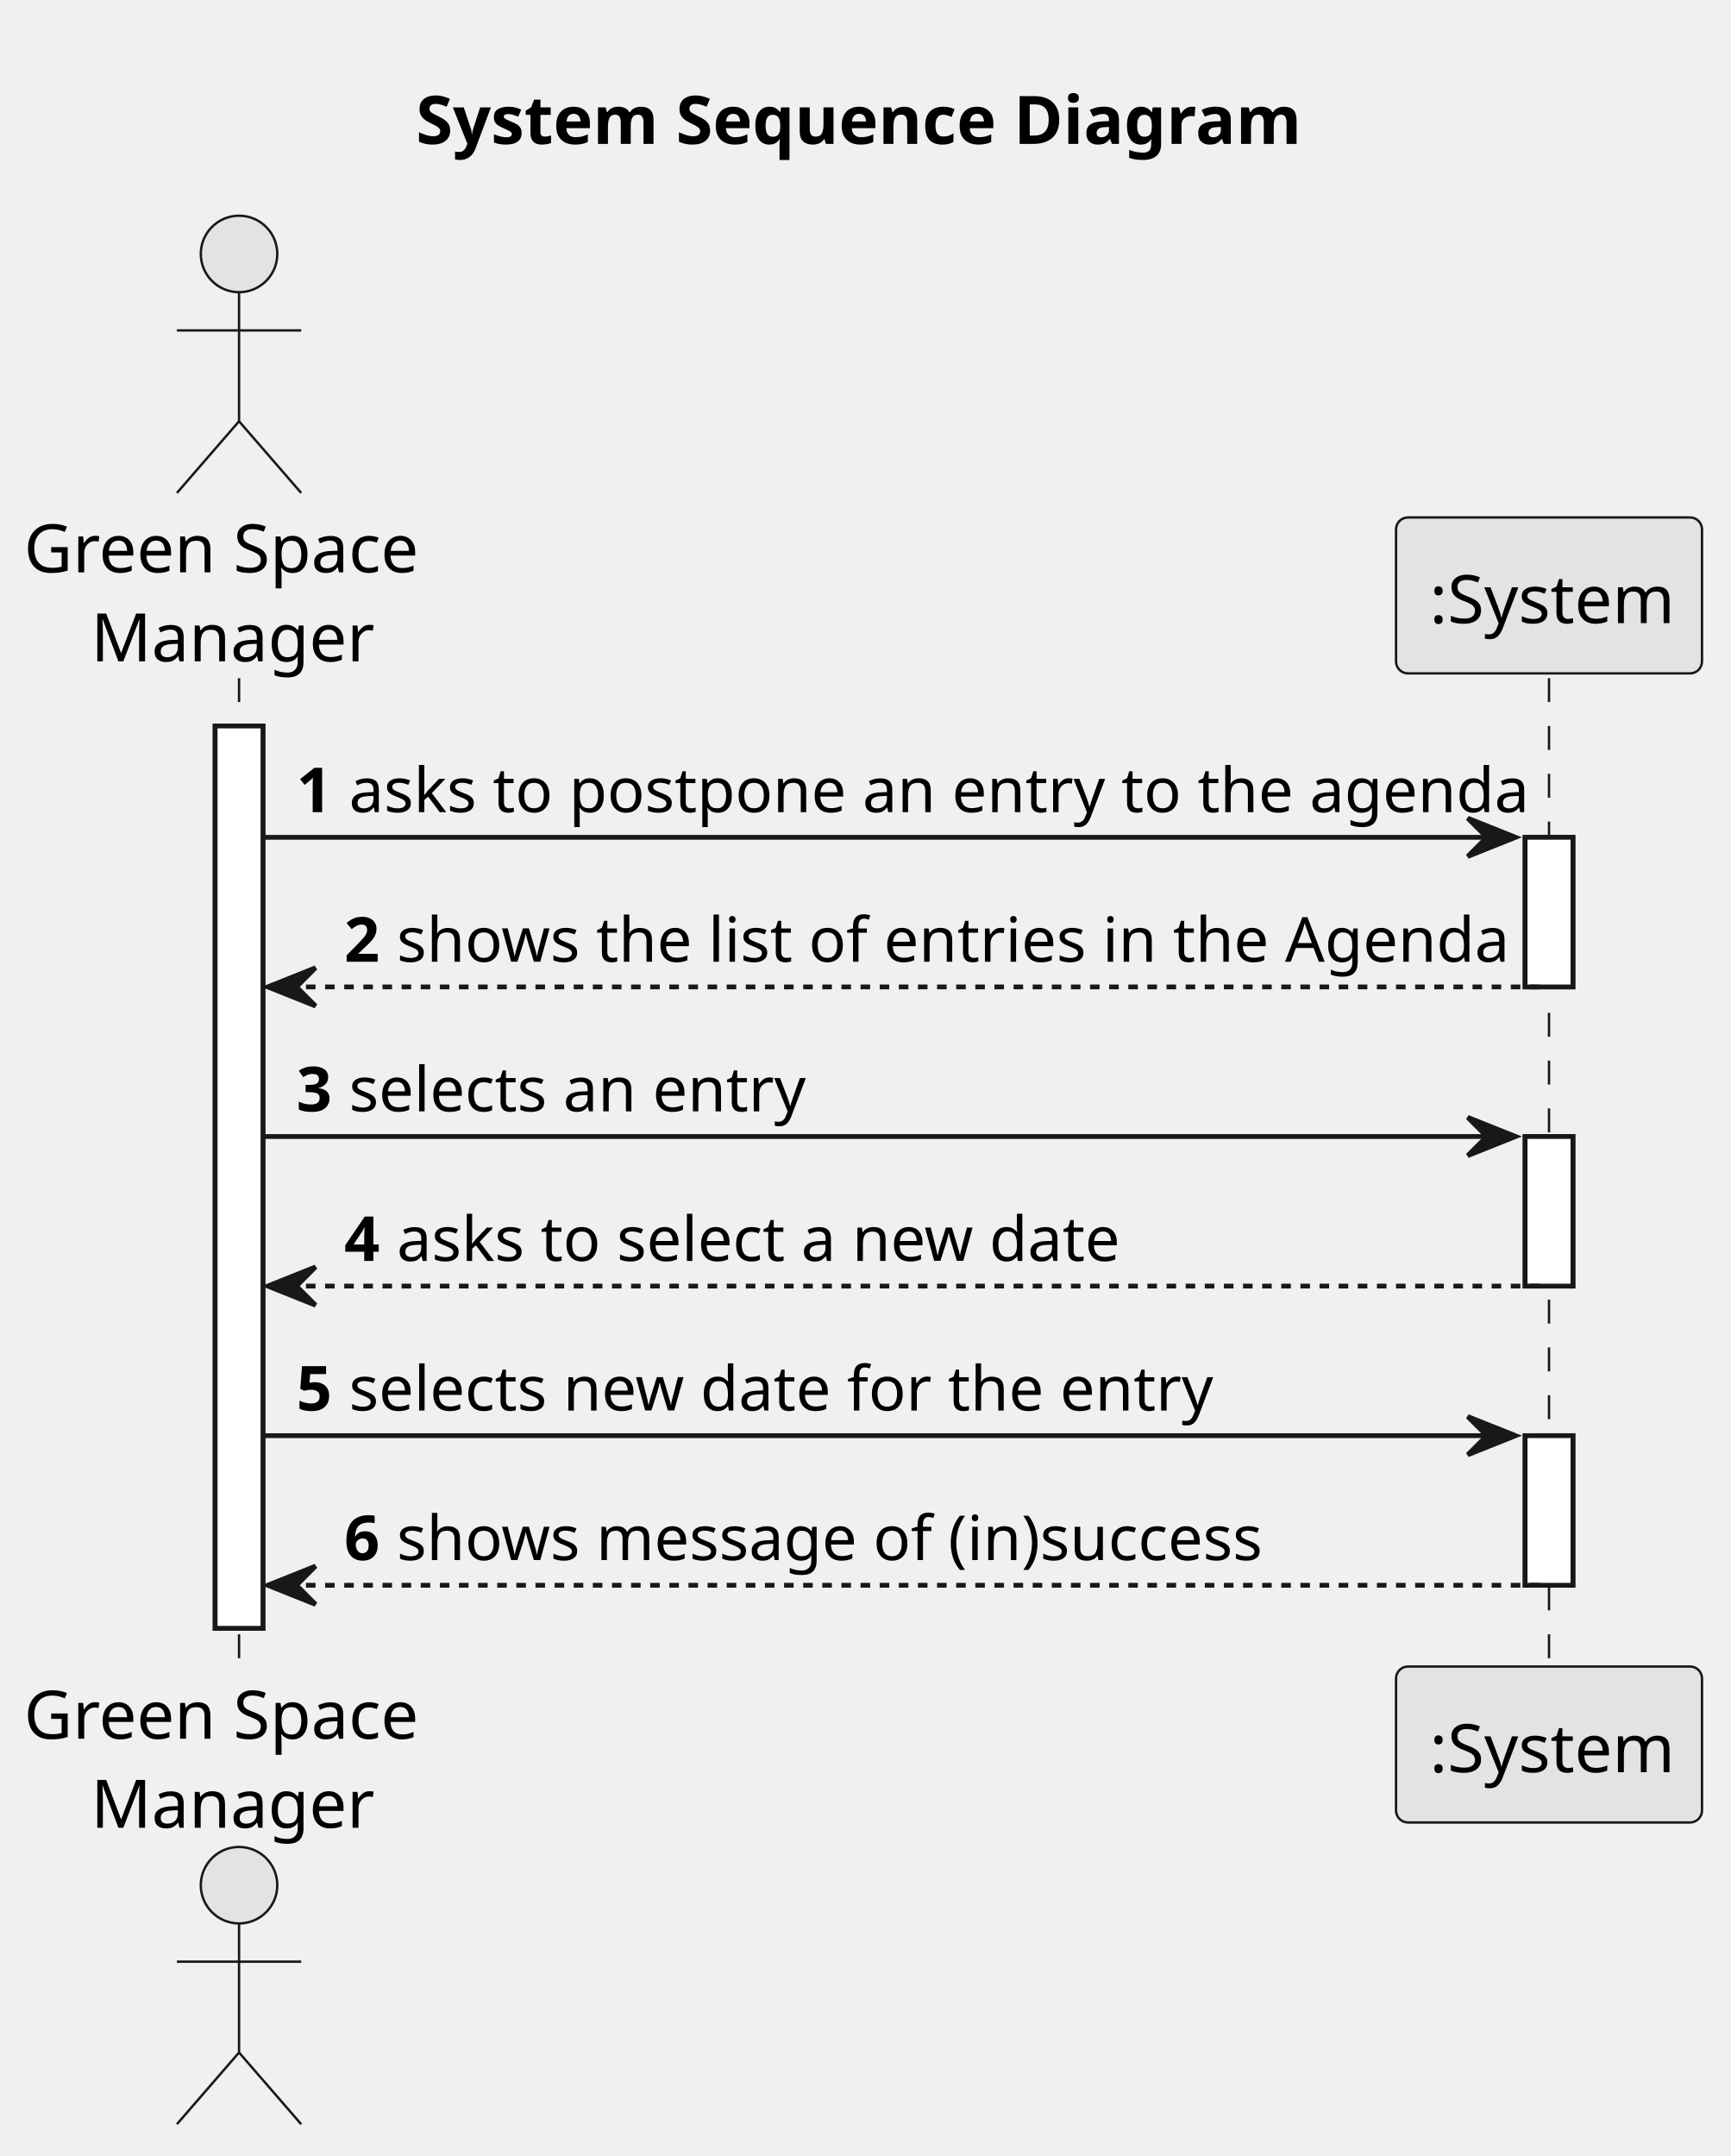
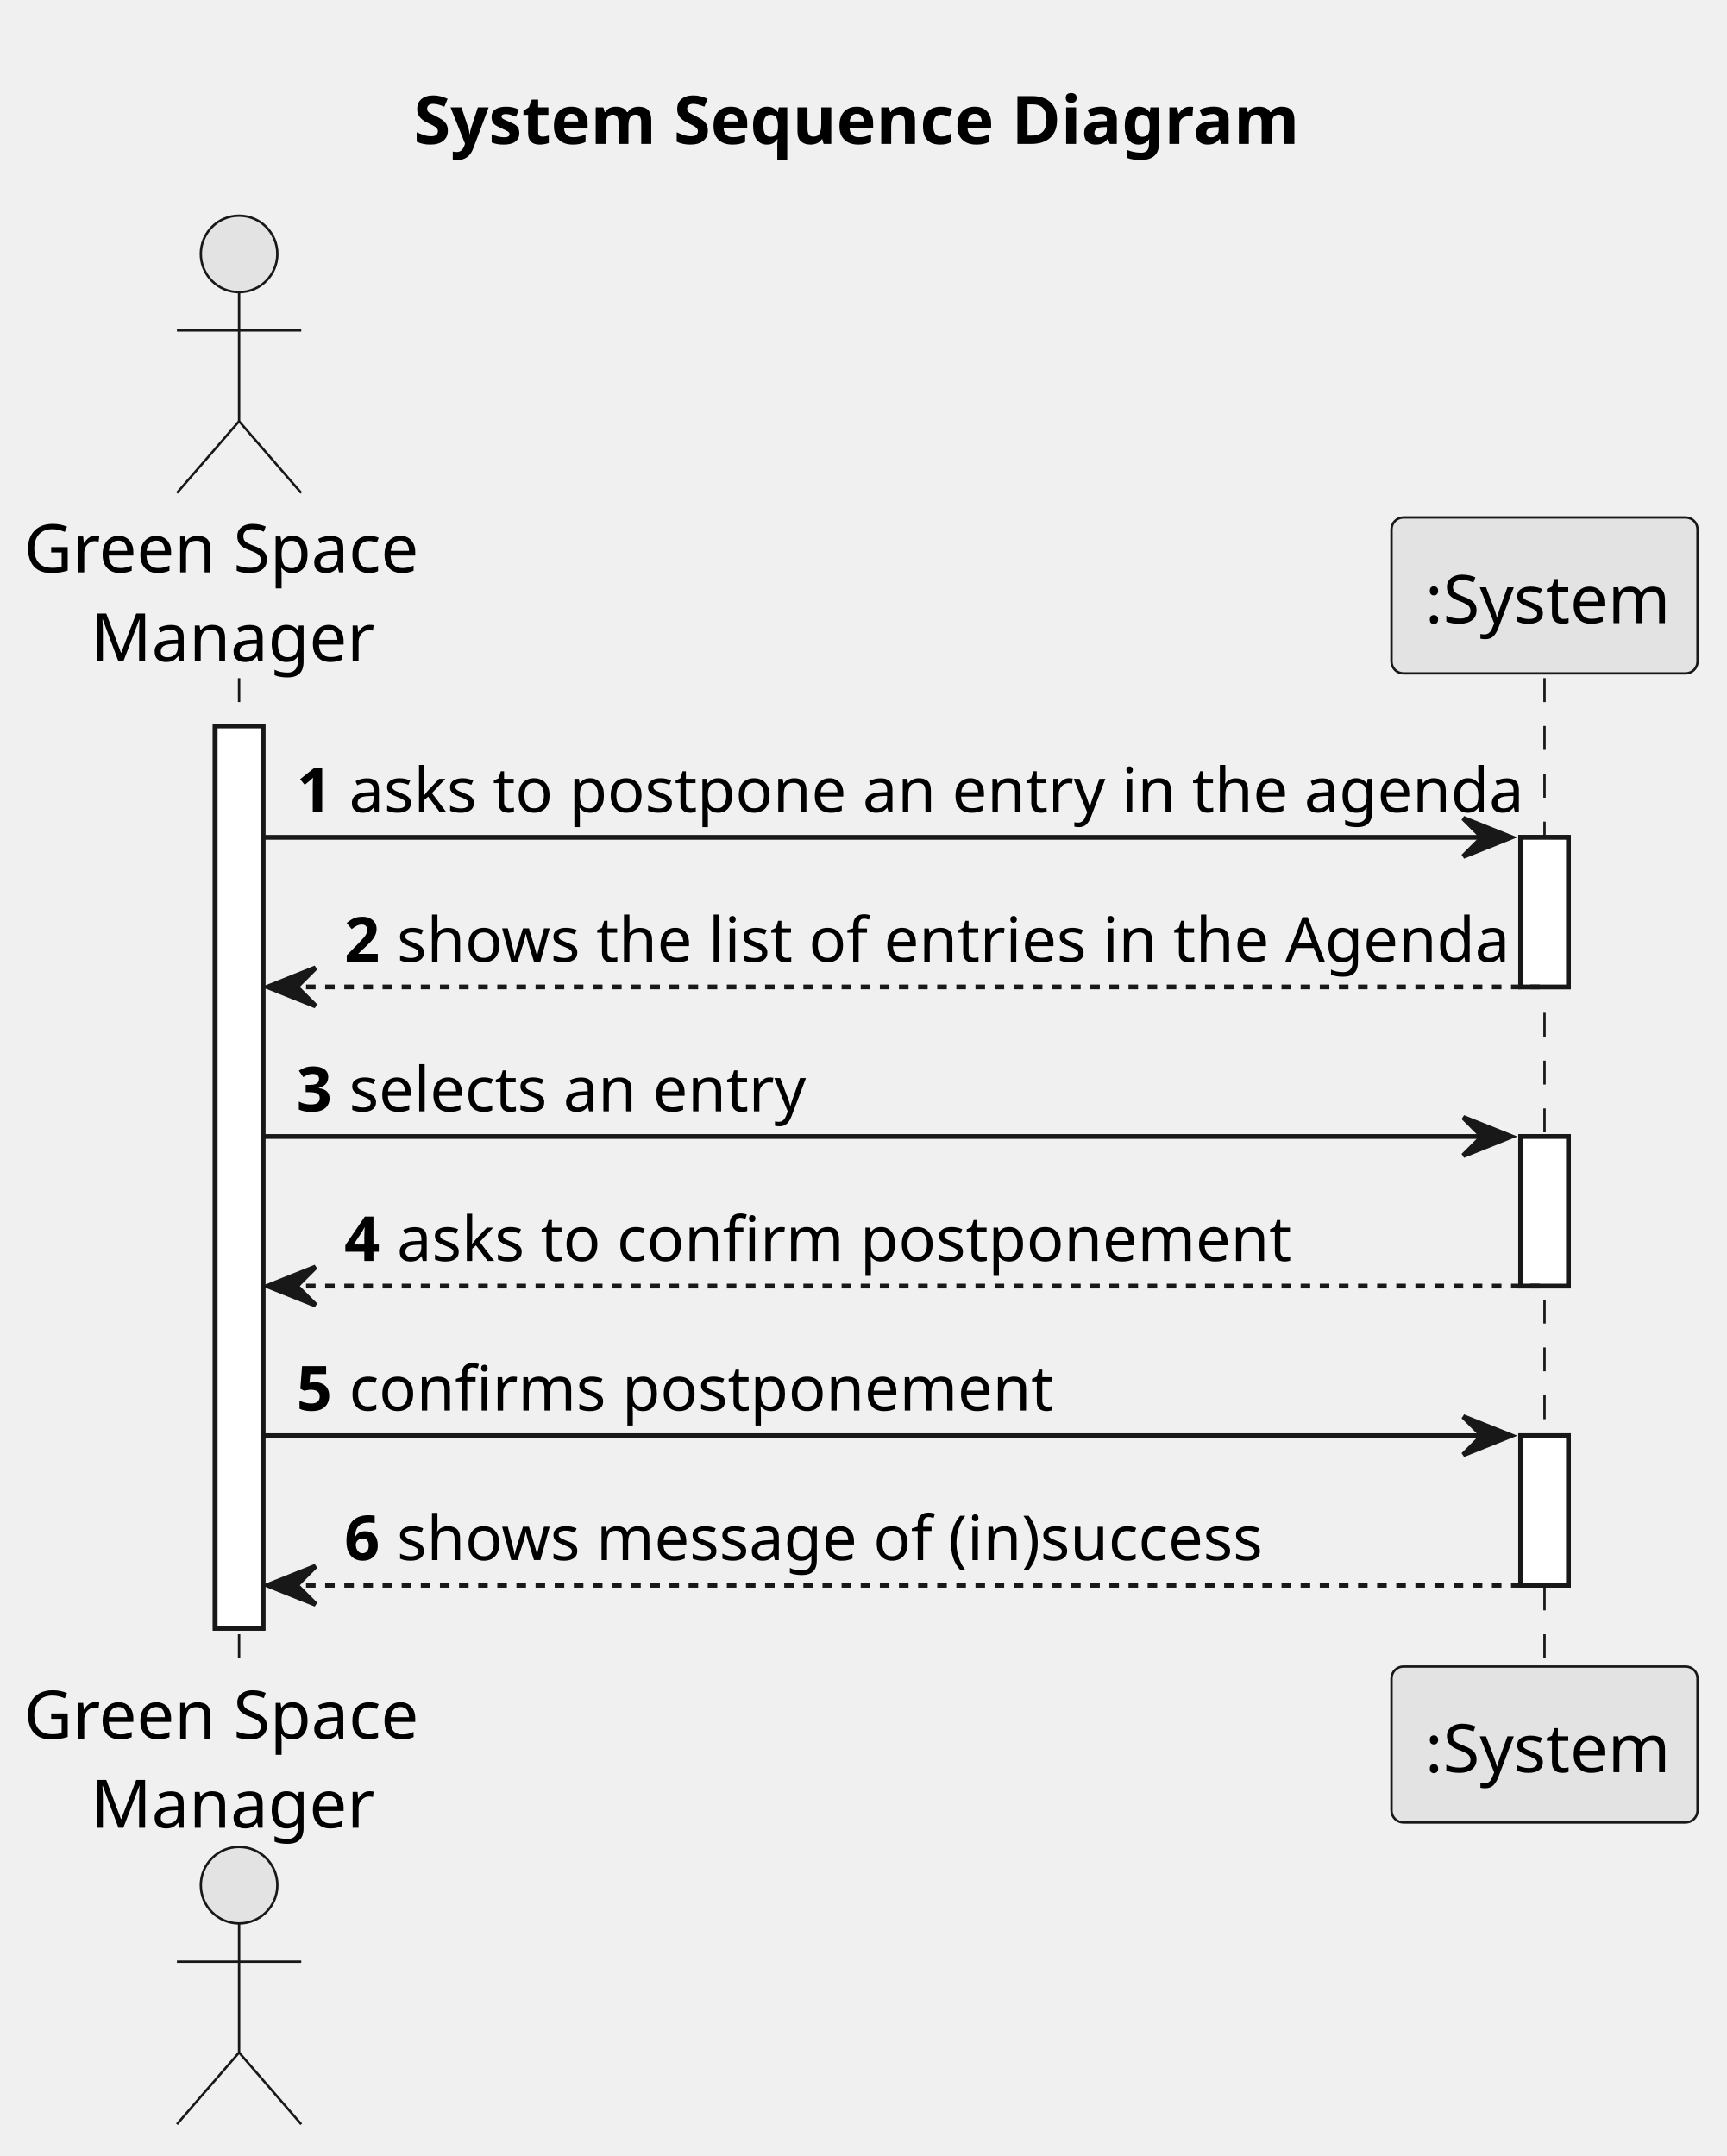
- <svg xmlns="http://www.w3.org/2000/svg" contentStyleType="text/css" height="451px" preserveAspectRatio="none" style="width:362px;height:451px;background:#FFFFFF;" version="1.1" viewBox="0 0 362 451" width="362px" zoomAndPan="magnify">
+ <svg xmlns="http://www.w3.org/2000/svg" contentStyleType="text/css" height="451px" preserveAspectRatio="none" style="width:361px;height:451px;background:#FFFFFF;" version="1.1" viewBox="0 0 361 451" width="361px" zoomAndPan="magnify">
  <defs />
  <g>
-     <text fill="#000000" font-family="sans-serif" font-size="14" font-weight="bold" lengthAdjust="spacing" textLength="186" x="87" y="30.107">System Sequence Diagram</text>
+     <text fill="#000000" font-family="sans-serif" font-size="14" font-weight="bold" lengthAdjust="spacing" textLength="186" x="86.5" y="30.107">System Sequence Diagram</text>
    <rect fill="#FFFFFF" height="188.746" style="stroke:#181818;stroke-width:1.0;" width="10" x="45" y="151.863" />
-     <rect fill="#FFFFFF" height="31.291" style="stroke:#181818;stroke-width:1.0;" width="10" x="319" y="175.154" />
-     <rect fill="#FFFFFF" height="31.291" style="stroke:#181818;stroke-width:1.0;" width="10" x="319" y="237.736" />
-     <rect fill="#FFFFFF" height="31.291" style="stroke:#181818;stroke-width:1.0;" width="10" x="319" y="300.318" />
+     <rect fill="#FFFFFF" height="31.291" style="stroke:#181818;stroke-width:1.0;" width="10" x="318" y="175.154" />
+     <rect fill="#FFFFFF" height="31.291" style="stroke:#181818;stroke-width:1.0;" width="10" x="318" y="237.736" />
+     <rect fill="#FFFFFF" height="31.291" style="stroke:#181818;stroke-width:1.0;" width="10" x="318" y="300.318" />
    <line style="stroke:#181818;stroke-width:0.5;stroke-dasharray:5.0,5.0;" x1="50" x2="50" y1="141.863" y2="349.609" />
-     <line style="stroke:#181818;stroke-width:0.5;stroke-dasharray:5.0,5.0;" x1="324" x2="324" y1="141.863" y2="349.609" />
+     <line style="stroke:#181818;stroke-width:0.5;stroke-dasharray:5.0,5.0;" x1="323" x2="323" y1="141.863" y2="349.609" />
    <text fill="#000000" font-family="sans-serif" font-size="14" lengthAdjust="spacing" textLength="84" x="5" y="119.728">Green Space</text>
    <text fill="#000000" font-family="sans-serif" font-size="14" lengthAdjust="spacing" textLength="56" x="19" y="138.35">Manager</text>
    <ellipse cx="50" cy="53.121" fill="#E3E3E3" rx="8" ry="8" style="stroke:#181818;stroke-width:0.5;" />
    <path d="M50,61.121 L50,88.121 M37,69.121 L63,69.121 M50,88.121 L37,103.121 M50,88.121 L63,103.121 " fill="none" style="stroke:#181818;stroke-width:0.5;" />
    <text fill="#000000" font-family="sans-serif" font-size="14" lengthAdjust="spacing" textLength="84" x="5" y="363.717">Green Space</text>
    <text fill="#000000" font-family="sans-serif" font-size="14" lengthAdjust="spacing" textLength="56" x="19" y="382.338">Manager</text>
    <ellipse cx="50" cy="394.352" fill="#E3E3E3" rx="8" ry="8" style="stroke:#181818;stroke-width:0.5;" />
    <path d="M50,402.352 L50,429.352 M37,410.352 L63,410.352 M50,429.352 L37,444.352 M50,429.352 L63,444.352 " fill="none" style="stroke:#181818;stroke-width:0.5;" />
-     <rect fill="#E3E3E3" height="32.621" rx="2.5" ry="2.5" style="stroke:#181818;stroke-width:0.5;" width="64" x="292" y="108.242" />
-     <text fill="#000000" font-family="sans-serif" font-size="14" lengthAdjust="spacing" textLength="50" x="299" y="130.35">:System</text>
-     <rect fill="#E3E3E3" height="32.621" rx="2.5" ry="2.5" style="stroke:#181818;stroke-width:0.5;" width="64" x="292" y="348.609" />
-     <text fill="#000000" font-family="sans-serif" font-size="14" lengthAdjust="spacing" textLength="50" x="299" y="370.717">:System</text>
+     <rect fill="#E3E3E3" height="32.621" rx="2.5" ry="2.5" style="stroke:#181818;stroke-width:0.5;" width="64" x="291" y="108.242" />
+     <text fill="#000000" font-family="sans-serif" font-size="14" lengthAdjust="spacing" textLength="50" x="298" y="130.35">:System</text>
+     <rect fill="#E3E3E3" height="32.621" rx="2.5" ry="2.5" style="stroke:#181818;stroke-width:0.5;" width="64" x="291" y="348.609" />
+     <text fill="#000000" font-family="sans-serif" font-size="14" lengthAdjust="spacing" textLength="50" x="298" y="370.717">:System</text>
    <rect fill="#FFFFFF" height="188.746" style="stroke:#181818;stroke-width:1.0;" width="10" x="45" y="151.863" />
-     <rect fill="#FFFFFF" height="31.291" style="stroke:#181818;stroke-width:1.0;" width="10" x="319" y="175.154" />
-     <rect fill="#FFFFFF" height="31.291" style="stroke:#181818;stroke-width:1.0;" width="10" x="319" y="237.736" />
-     <rect fill="#FFFFFF" height="31.291" style="stroke:#181818;stroke-width:1.0;" width="10" x="319" y="300.318" />
-     <polygon fill="#181818" points="307,171.154,317,175.154,307,179.154,311,175.154" style="stroke:#181818;stroke-width:1.0;" />
-     <line style="stroke:#181818;stroke-width:1.0;" x1="55" x2="313" y1="175.154" y2="175.154" />
+     <rect fill="#FFFFFF" height="31.291" style="stroke:#181818;stroke-width:1.0;" width="10" x="318" y="175.154" />
+     <rect fill="#FFFFFF" height="31.291" style="stroke:#181818;stroke-width:1.0;" width="10" x="318" y="237.736" />
+     <rect fill="#FFFFFF" height="31.291" style="stroke:#181818;stroke-width:1.0;" width="10" x="318" y="300.318" />
+     <polygon fill="#181818" points="306,171.154,316,175.154,306,179.154,310,175.154" style="stroke:#181818;stroke-width:1.0;" />
+     <line style="stroke:#181818;stroke-width:1.0;" x1="55" x2="312" y1="175.154" y2="175.154" />
    <text fill="#000000" font-family="sans-serif" font-size="13" font-weight="bold" lengthAdjust="spacing" textLength="7" x="62" y="169.892">1</text>
-     <text fill="#000000" font-family="sans-serif" font-size="13" lengthAdjust="spacing" textLength="234" x="73" y="169.892">asks to postpone an entry to the agenda</text>
+     <text fill="#000000" font-family="sans-serif" font-size="13" lengthAdjust="spacing" textLength="233" x="73" y="169.892">asks to postpone an entry in the agenda</text>
    <polygon fill="#181818" points="66,202.445,56,206.445,66,210.445,62,206.445" style="stroke:#181818;stroke-width:1.0;" />
-     <line style="stroke:#181818;stroke-width:1.0;stroke-dasharray:2.0,2.0;" x1="60" x2="323" y1="206.445" y2="206.445" />
+     <line style="stroke:#181818;stroke-width:1.0;stroke-dasharray:2.0,2.0;" x1="60" x2="322" y1="206.445" y2="206.445" />
    <text fill="#000000" font-family="sans-serif" font-size="13" font-weight="bold" lengthAdjust="spacing" textLength="7" x="72" y="201.183">2</text>
    <text fill="#000000" font-family="sans-serif" font-size="13" lengthAdjust="spacing" textLength="221" x="83" y="201.183">shows the list of entries in the Agenda</text>
-     <polygon fill="#181818" points="307,233.736,317,237.736,307,241.736,311,237.736" style="stroke:#181818;stroke-width:1.0;" />
-     <line style="stroke:#181818;stroke-width:1.0;" x1="55" x2="313" y1="237.736" y2="237.736" />
+     <polygon fill="#181818" points="306,233.736,316,237.736,306,241.736,310,237.736" style="stroke:#181818;stroke-width:1.0;" />
+     <line style="stroke:#181818;stroke-width:1.0;" x1="55" x2="312" y1="237.736" y2="237.736" />
    <text fill="#000000" font-family="sans-serif" font-size="13" font-weight="bold" lengthAdjust="spacing" textLength="7" x="62" y="232.474">3</text>
    <text fill="#000000" font-family="sans-serif" font-size="13" lengthAdjust="spacing" textLength="93" x="73" y="232.474">selects an entry</text>
    <polygon fill="#181818" points="66,265.027,56,269.027,66,273.027,62,269.027" style="stroke:#181818;stroke-width:1.0;" />
-     <line style="stroke:#181818;stroke-width:1.0;stroke-dasharray:2.0,2.0;" x1="60" x2="323" y1="269.027" y2="269.027" />
+     <line style="stroke:#181818;stroke-width:1.0;stroke-dasharray:2.0,2.0;" x1="60" x2="322" y1="269.027" y2="269.027" />
    <text fill="#000000" font-family="sans-serif" font-size="13" font-weight="bold" lengthAdjust="spacing" textLength="7" x="72" y="263.765">4</text>
-     <text fill="#000000" font-family="sans-serif" font-size="13" lengthAdjust="spacing" textLength="149" x="83" y="263.765">asks to select a new date</text>
-     <polygon fill="#181818" points="307,296.318,317,300.318,307,304.318,311,300.318" style="stroke:#181818;stroke-width:1.0;" />
-     <line style="stroke:#181818;stroke-width:1.0;" x1="55" x2="313" y1="300.318" y2="300.318" />
+     <text fill="#000000" font-family="sans-serif" font-size="13" lengthAdjust="spacing" textLength="175" x="83" y="263.765">asks to confirm postponement</text>
+     <polygon fill="#181818" points="306,296.318,316,300.318,306,304.318,310,300.318" style="stroke:#181818;stroke-width:1.0;" />
+     <line style="stroke:#181818;stroke-width:1.0;" x1="55" x2="312" y1="300.318" y2="300.318" />
    <text fill="#000000" font-family="sans-serif" font-size="13" font-weight="bold" lengthAdjust="spacing" textLength="7" x="62" y="295.056">5</text>
-     <text fill="#000000" font-family="sans-serif" font-size="13" lengthAdjust="spacing" textLength="171" x="73" y="295.056">selects new date for the entry</text>
+     <text fill="#000000" font-family="sans-serif" font-size="13" lengthAdjust="spacing" textLength="135" x="73" y="295.056">confirms postponement</text>
    <polygon fill="#181818" points="66,327.609,56,331.609,66,335.609,62,331.609" style="stroke:#181818;stroke-width:1.0;" />
-     <line style="stroke:#181818;stroke-width:1.0;stroke-dasharray:2.0,2.0;" x1="60" x2="323" y1="331.609" y2="331.609" />
+     <line style="stroke:#181818;stroke-width:1.0;stroke-dasharray:2.0,2.0;" x1="60" x2="322" y1="331.609" y2="331.609" />
    <text fill="#000000" font-family="sans-serif" font-size="13" font-weight="bold" lengthAdjust="spacing" textLength="7" x="72" y="326.347">6</text>
    <text fill="#000000" font-family="sans-serif" font-size="13" lengthAdjust="spacing" textLength="179" x="83" y="326.347">shows message of (in)success</text>
  </g>
</svg>
